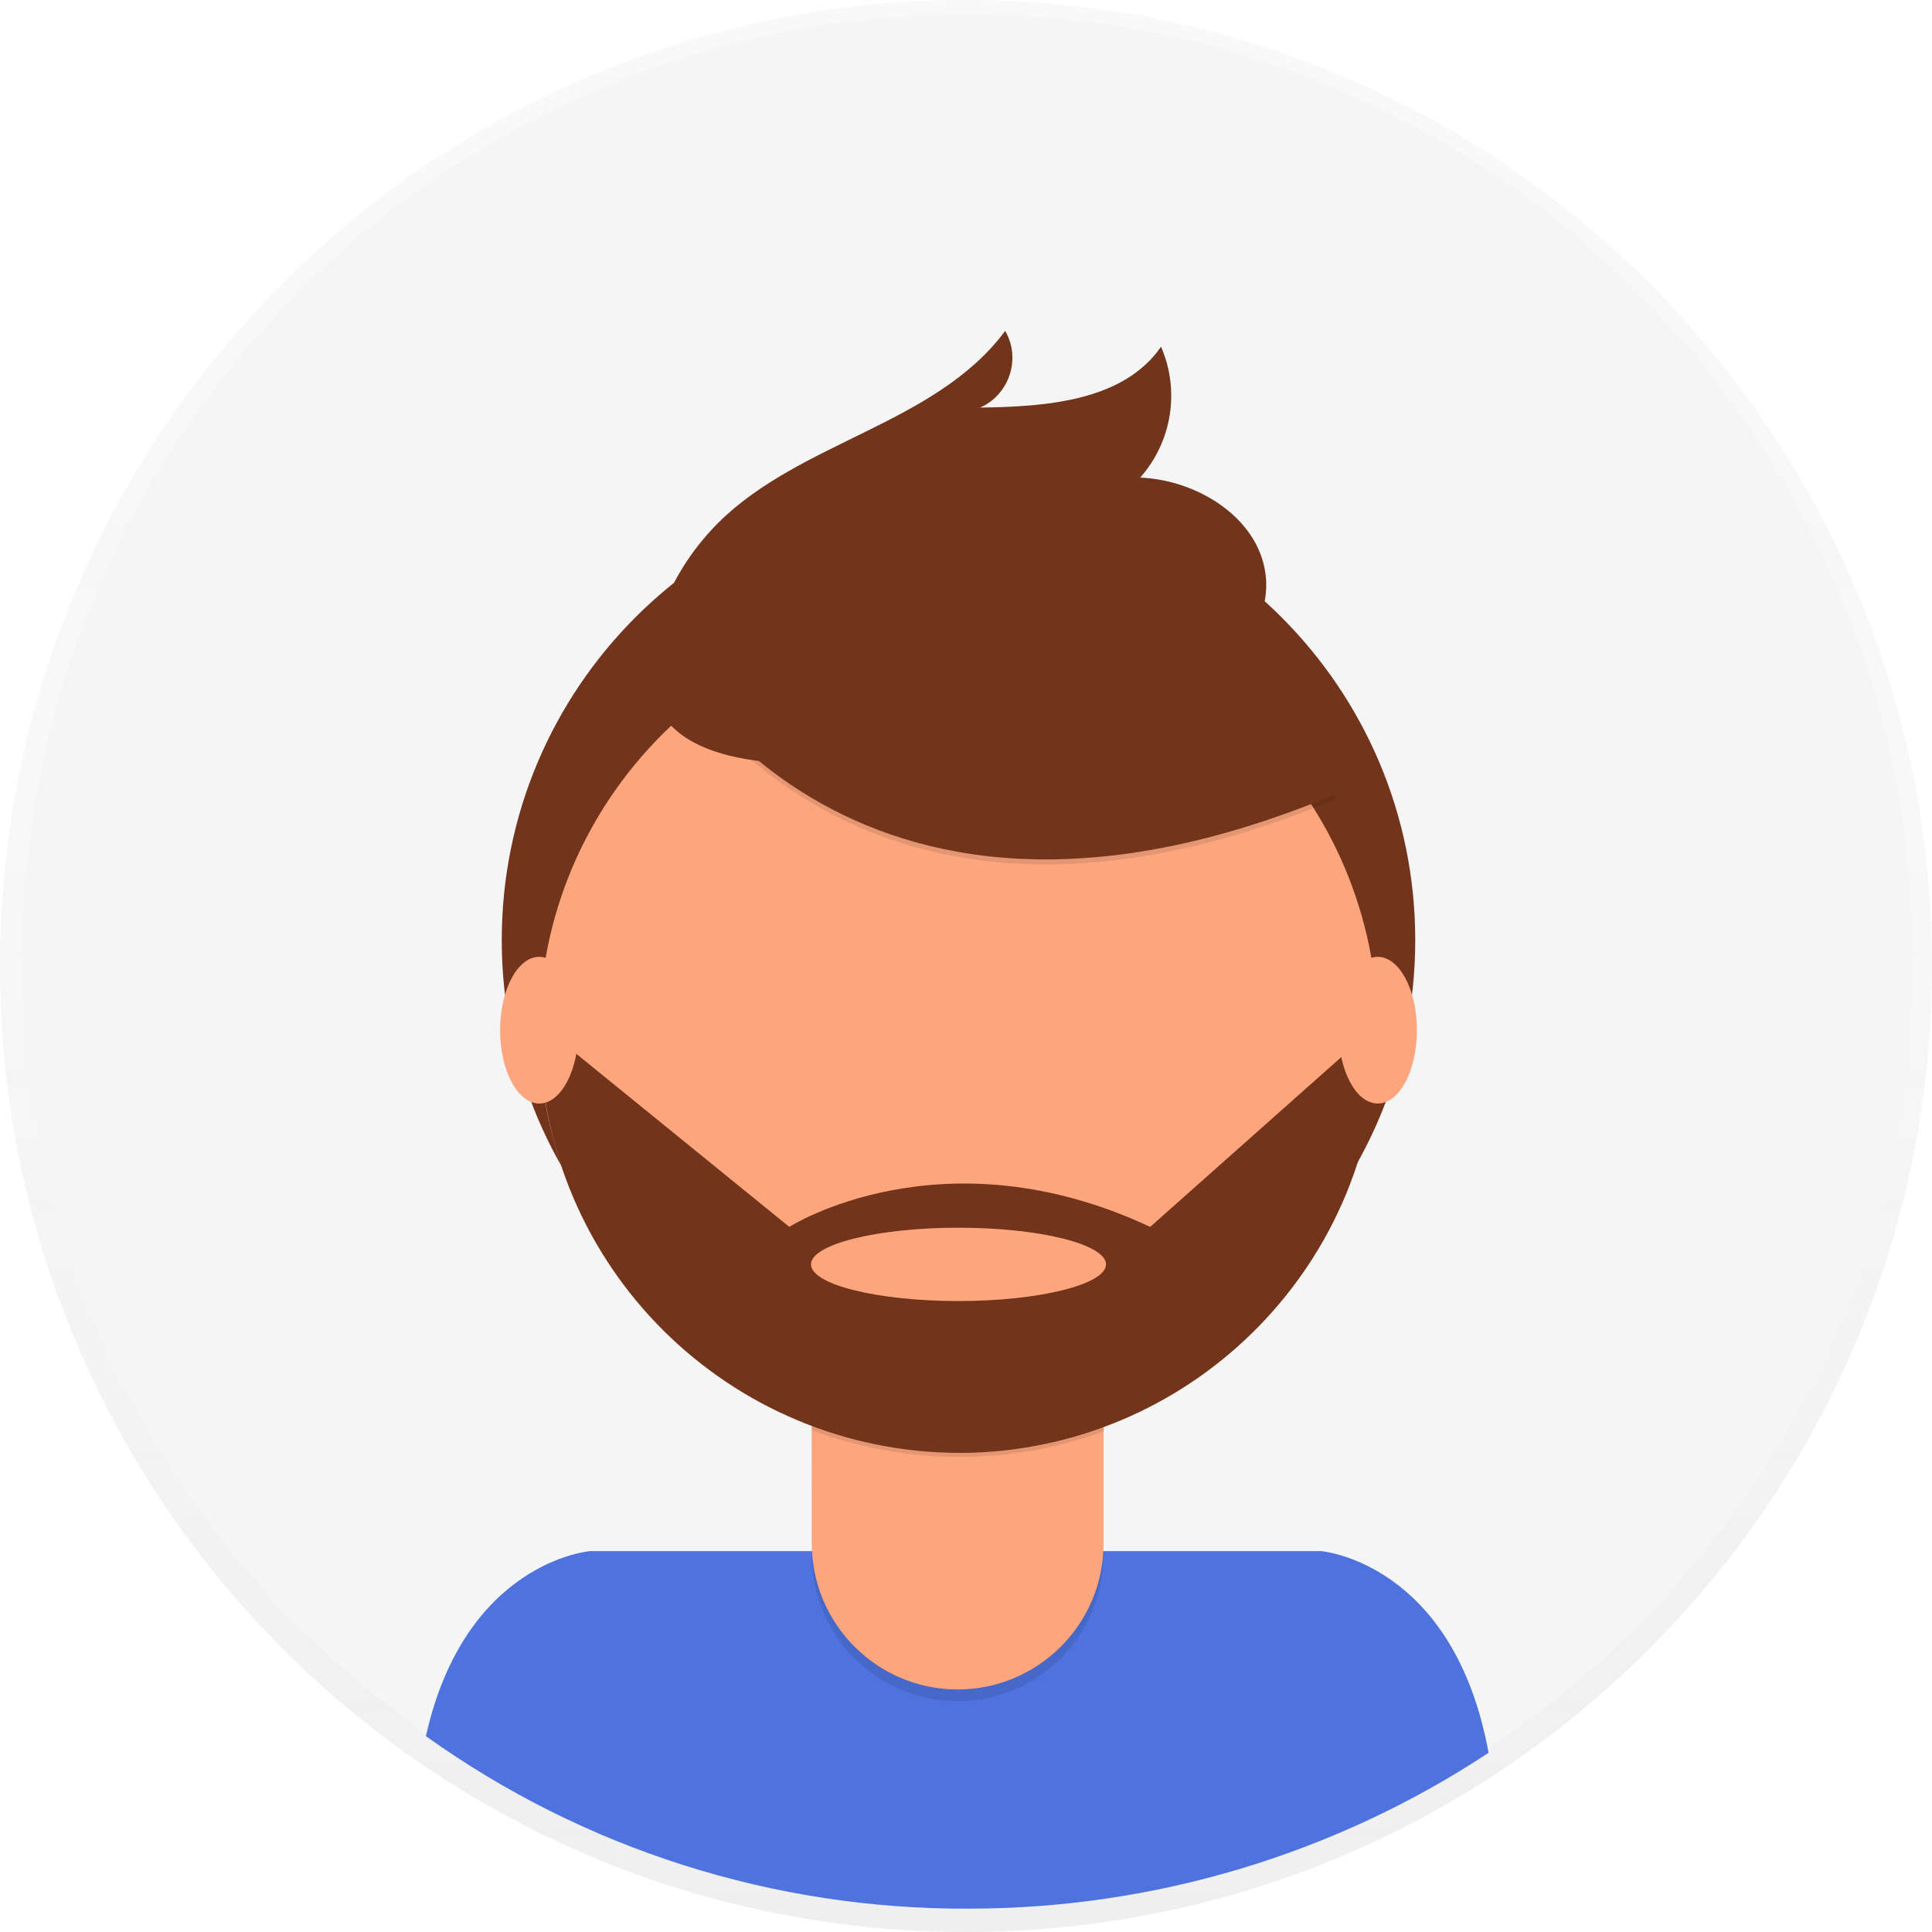
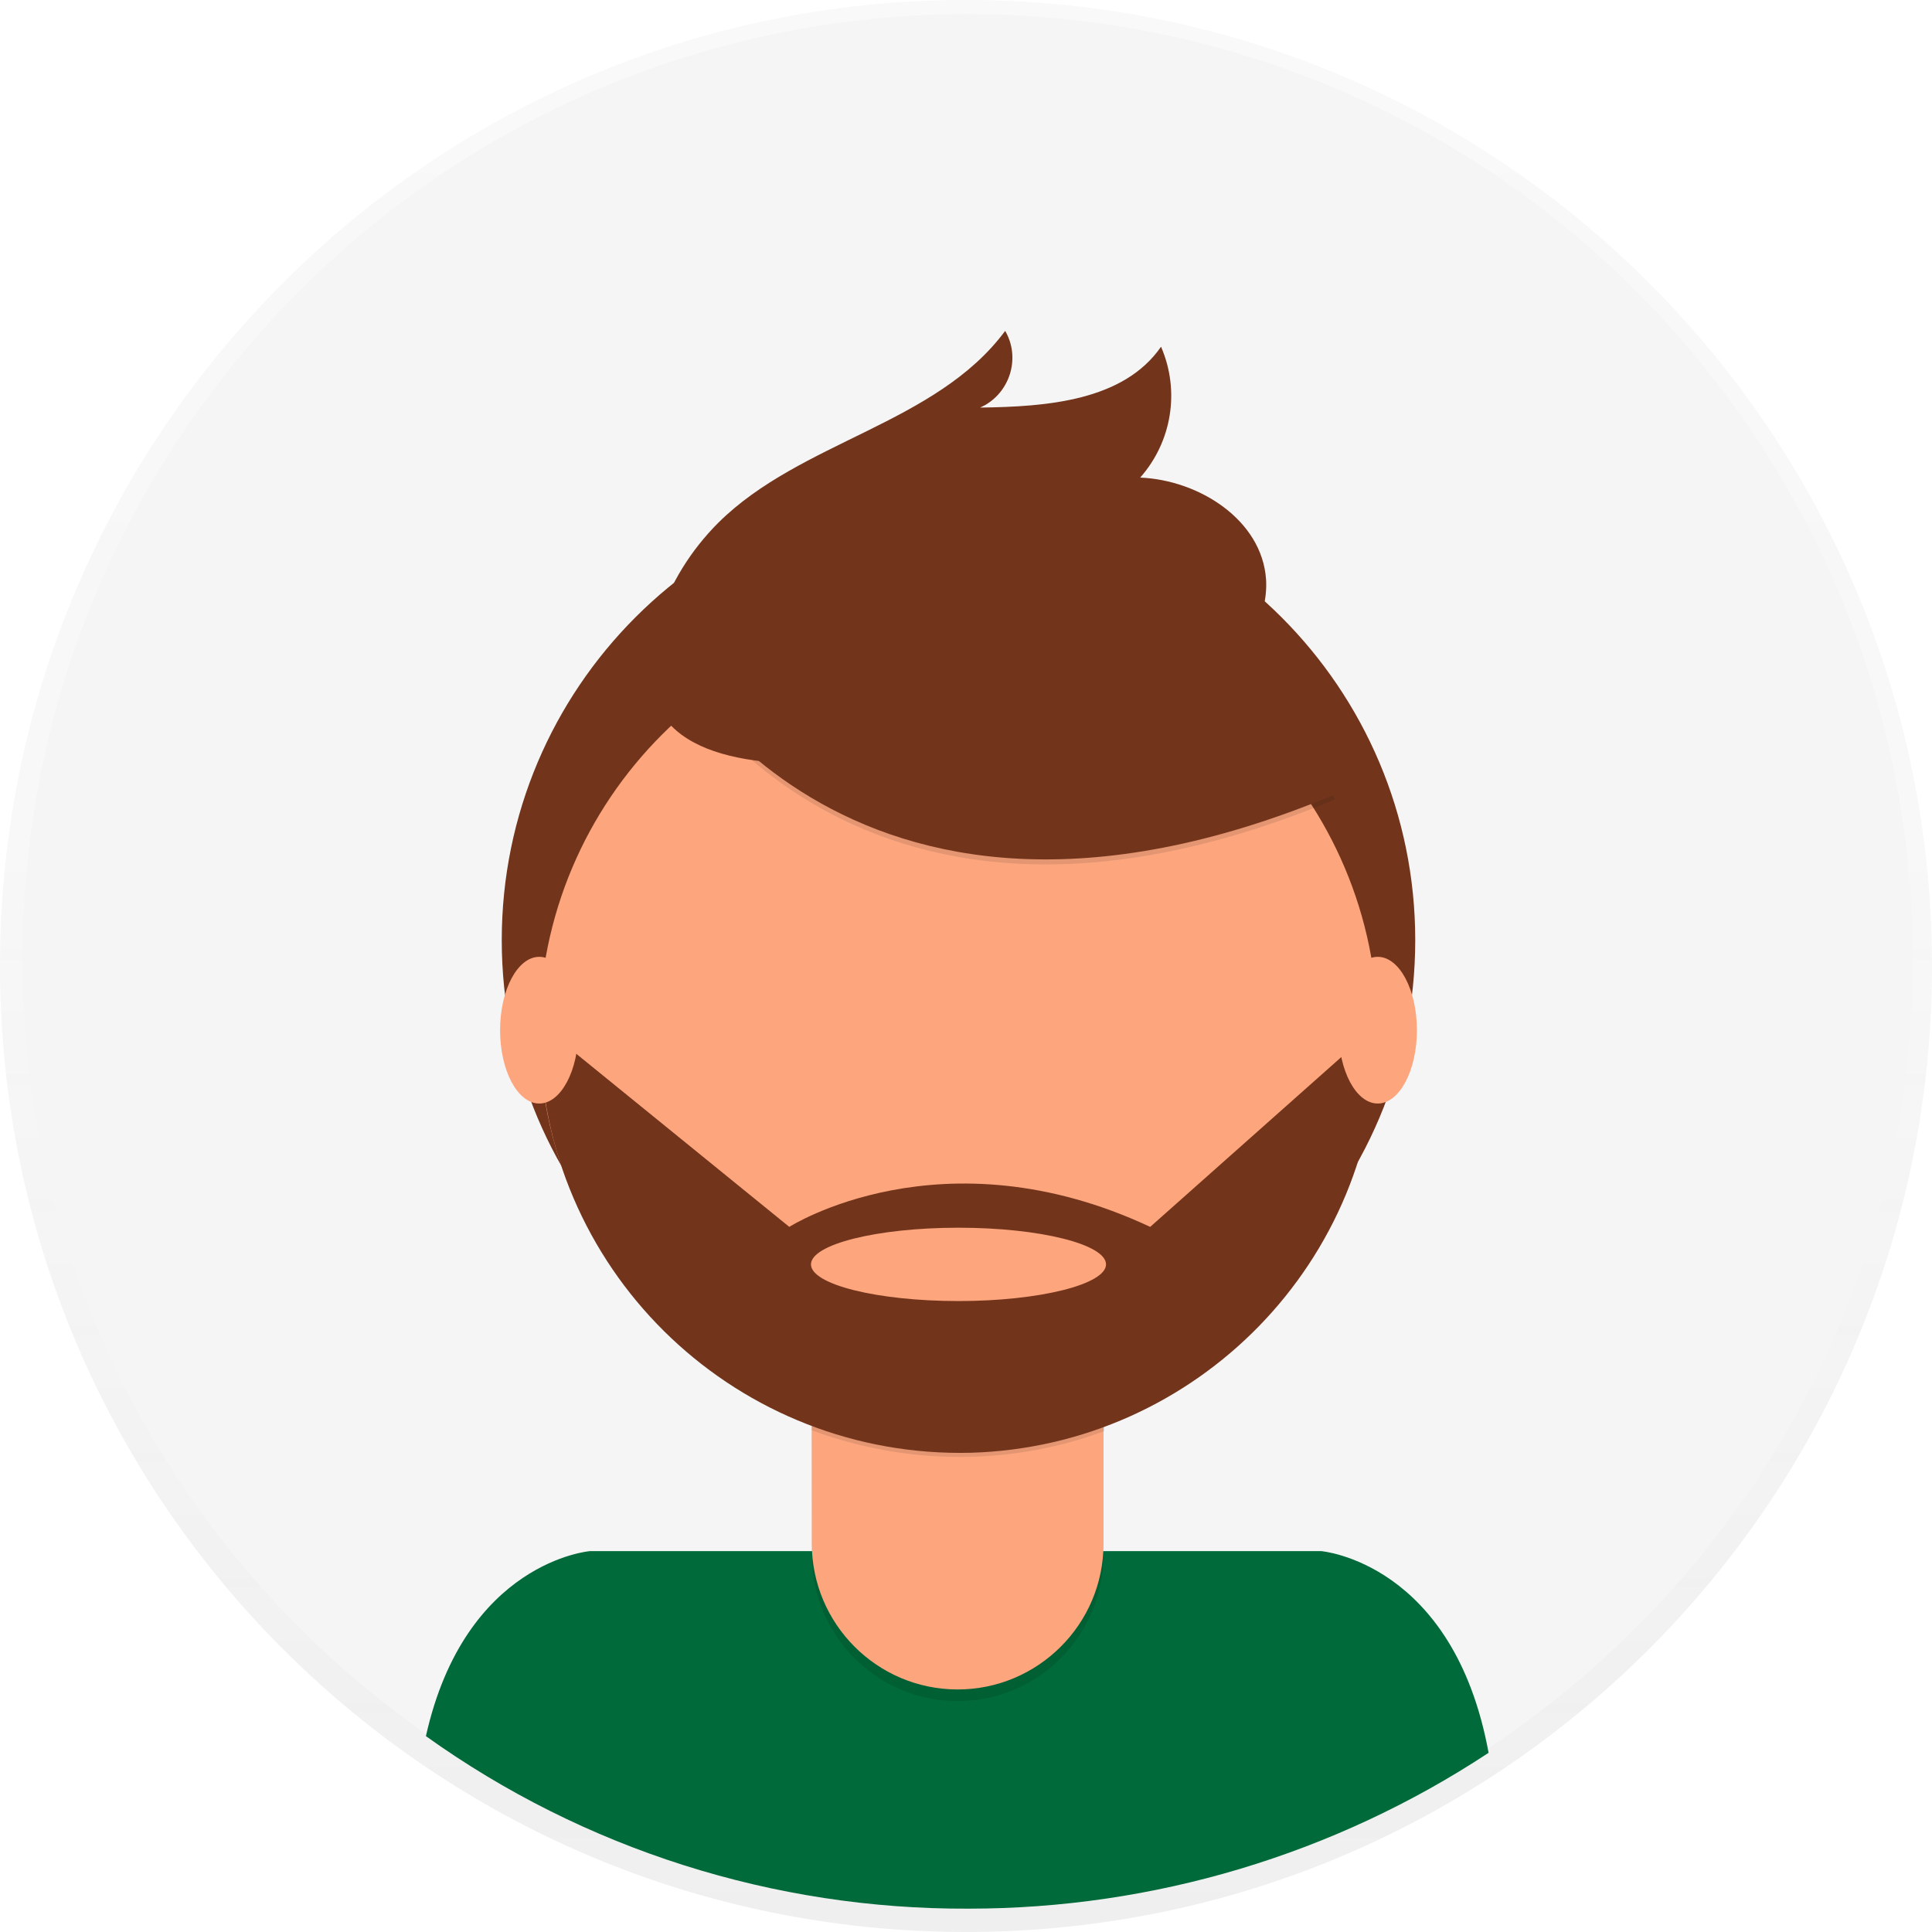
<svg xmlns="http://www.w3.org/2000/svg" version="1.1" id="_x38_8ce59e9-c4b8-4d1d-9d7a-ce0190159aa8" x="0px" y="0px" viewBox="0 0 231.8 231.8" style="enable-background:new 0 0 231.8 231.8;" xml:space="preserve">
  <style type="text/css">
	.st0{opacity:0.5;}
	.st1{fill:url(#SVGID_1_);}
	.st2{fill:#F5F5F5;}
- 	.st3{fill:#4E73DF;}
+ 	.st3{fill:#006A3A;}
	.st4{fill:#72351C;}
	.st5{opacity:0.1;enable-background:new    ;}
	.st6{fill:#FDA57D;}
</style>
  <g class="st0">
    <linearGradient id="SVGID_1_" gradientUnits="userSpaceOnUse" x1="115.89" y1="526.22" x2="115.89" y2="758" gradientTransform="matrix(1 0 0 -1 0 758)">
      <stop offset="0" style="stop-color:#808080;stop-opacity:0.25" />
      <stop offset="0.54" style="stop-color:#808080;stop-opacity:0.12" />
      <stop offset="1" style="stop-color:#808080;stop-opacity:0.1" />
    </linearGradient>
    <circle class="st1" cx="115.9" cy="115.9" r="115.9" />
  </g>
  <circle class="st2" cx="116.1" cy="115.1" r="113.4" />
  <path class="st3" d="M116.2,229c22.2,0,43.9-6.5,62.4-18.7c-4.2-22.9-20.1-24.2-20.1-24.2H70.8c0,0-15,1.2-19.7,22.2  C70.1,221.9,92.9,229.1,116.2,229z" />
  <circle class="st4" cx="115" cy="112.8" r="54.8" />
  <path class="st5" d="M97.3,158.4h35.1l0,0v28.1c0,9.7-7.8,17.6-17.5,17.6c0,0,0,0,0,0l0,0c-9.7,0-17.5-7.9-17.5-17.5L97.3,158.4  L97.3,158.4z" />
  <path class="st6" d="M100.7,157.1h28.4c1.9,0,3.3,1.5,3.3,3.4v24.7c0,9.7-7.9,17.5-17.5,17.5l0,0c-9.7,0-17.5-7.9-17.5-17.5v-24.7  C97.3,158.6,98.8,157.1,100.7,157.1L100.7,157.1z" />
  <path class="st5" d="M97.4,171.6c11.3,4.2,23.8,4.3,35.1,0.1v-4.3H97.4V171.6z" />
  <circle class="st6" cx="115" cy="123.7" r="50.3" />
  <path class="st5" d="M79.2,77.9c0,0,21.2,43,81,18l-13.9-21.8l-24.7-8.9L79.2,77.9z" />
  <path class="st4" d="M79.2,77.3c0,0,21.2,43,81,18l-13.9-21.8l-24.7-8.9L79.2,77.3z" />
  <path class="st4" d="M79,74.4c1.4-4.4,3.9-8.4,7.2-11.7c9.9-9.8,26.1-11.8,34.4-23c1.8,3.1,0.7,7.1-2.4,8.9  c-0.2,0.1-0.4,0.2-0.6,0.3c8-0.1,17.2-0.8,21.7-7.3c2.3,5.3,1.3,11.4-2.5,15.7c7.1,0.3,14.6,5.1,15.1,12.2c0.3,4.7-2.6,9.1-6.5,11.9  s-8.5,3.9-13.1,4.9C118.8,89.2,70.3,101.6,79,74.4z" />
  <path class="st4" d="M165.3,124.1H164L138,147.2c-25-11.7-43.3,0-43.3,0l-27.2-22.1l-2.7,0.3c0.8,27.8,23.9,49.6,51.7,48.9  C143.6,173.5,165.3,151.3,165.3,124.1L165.3,124.1z M115,156.1c-9.8,0-17.7-2-17.7-4.4s7.9-4.4,17.7-4.4s17.7,2,17.7,4.4  S124.7,156.1,115,156.1L115,156.1z" />
  <ellipse class="st6" cx="64.7" cy="123.6" rx="4.7" ry="8.8" />
  <ellipse class="st6" cx="165.3" cy="123.6" rx="4.7" ry="8.8" />
</svg>
